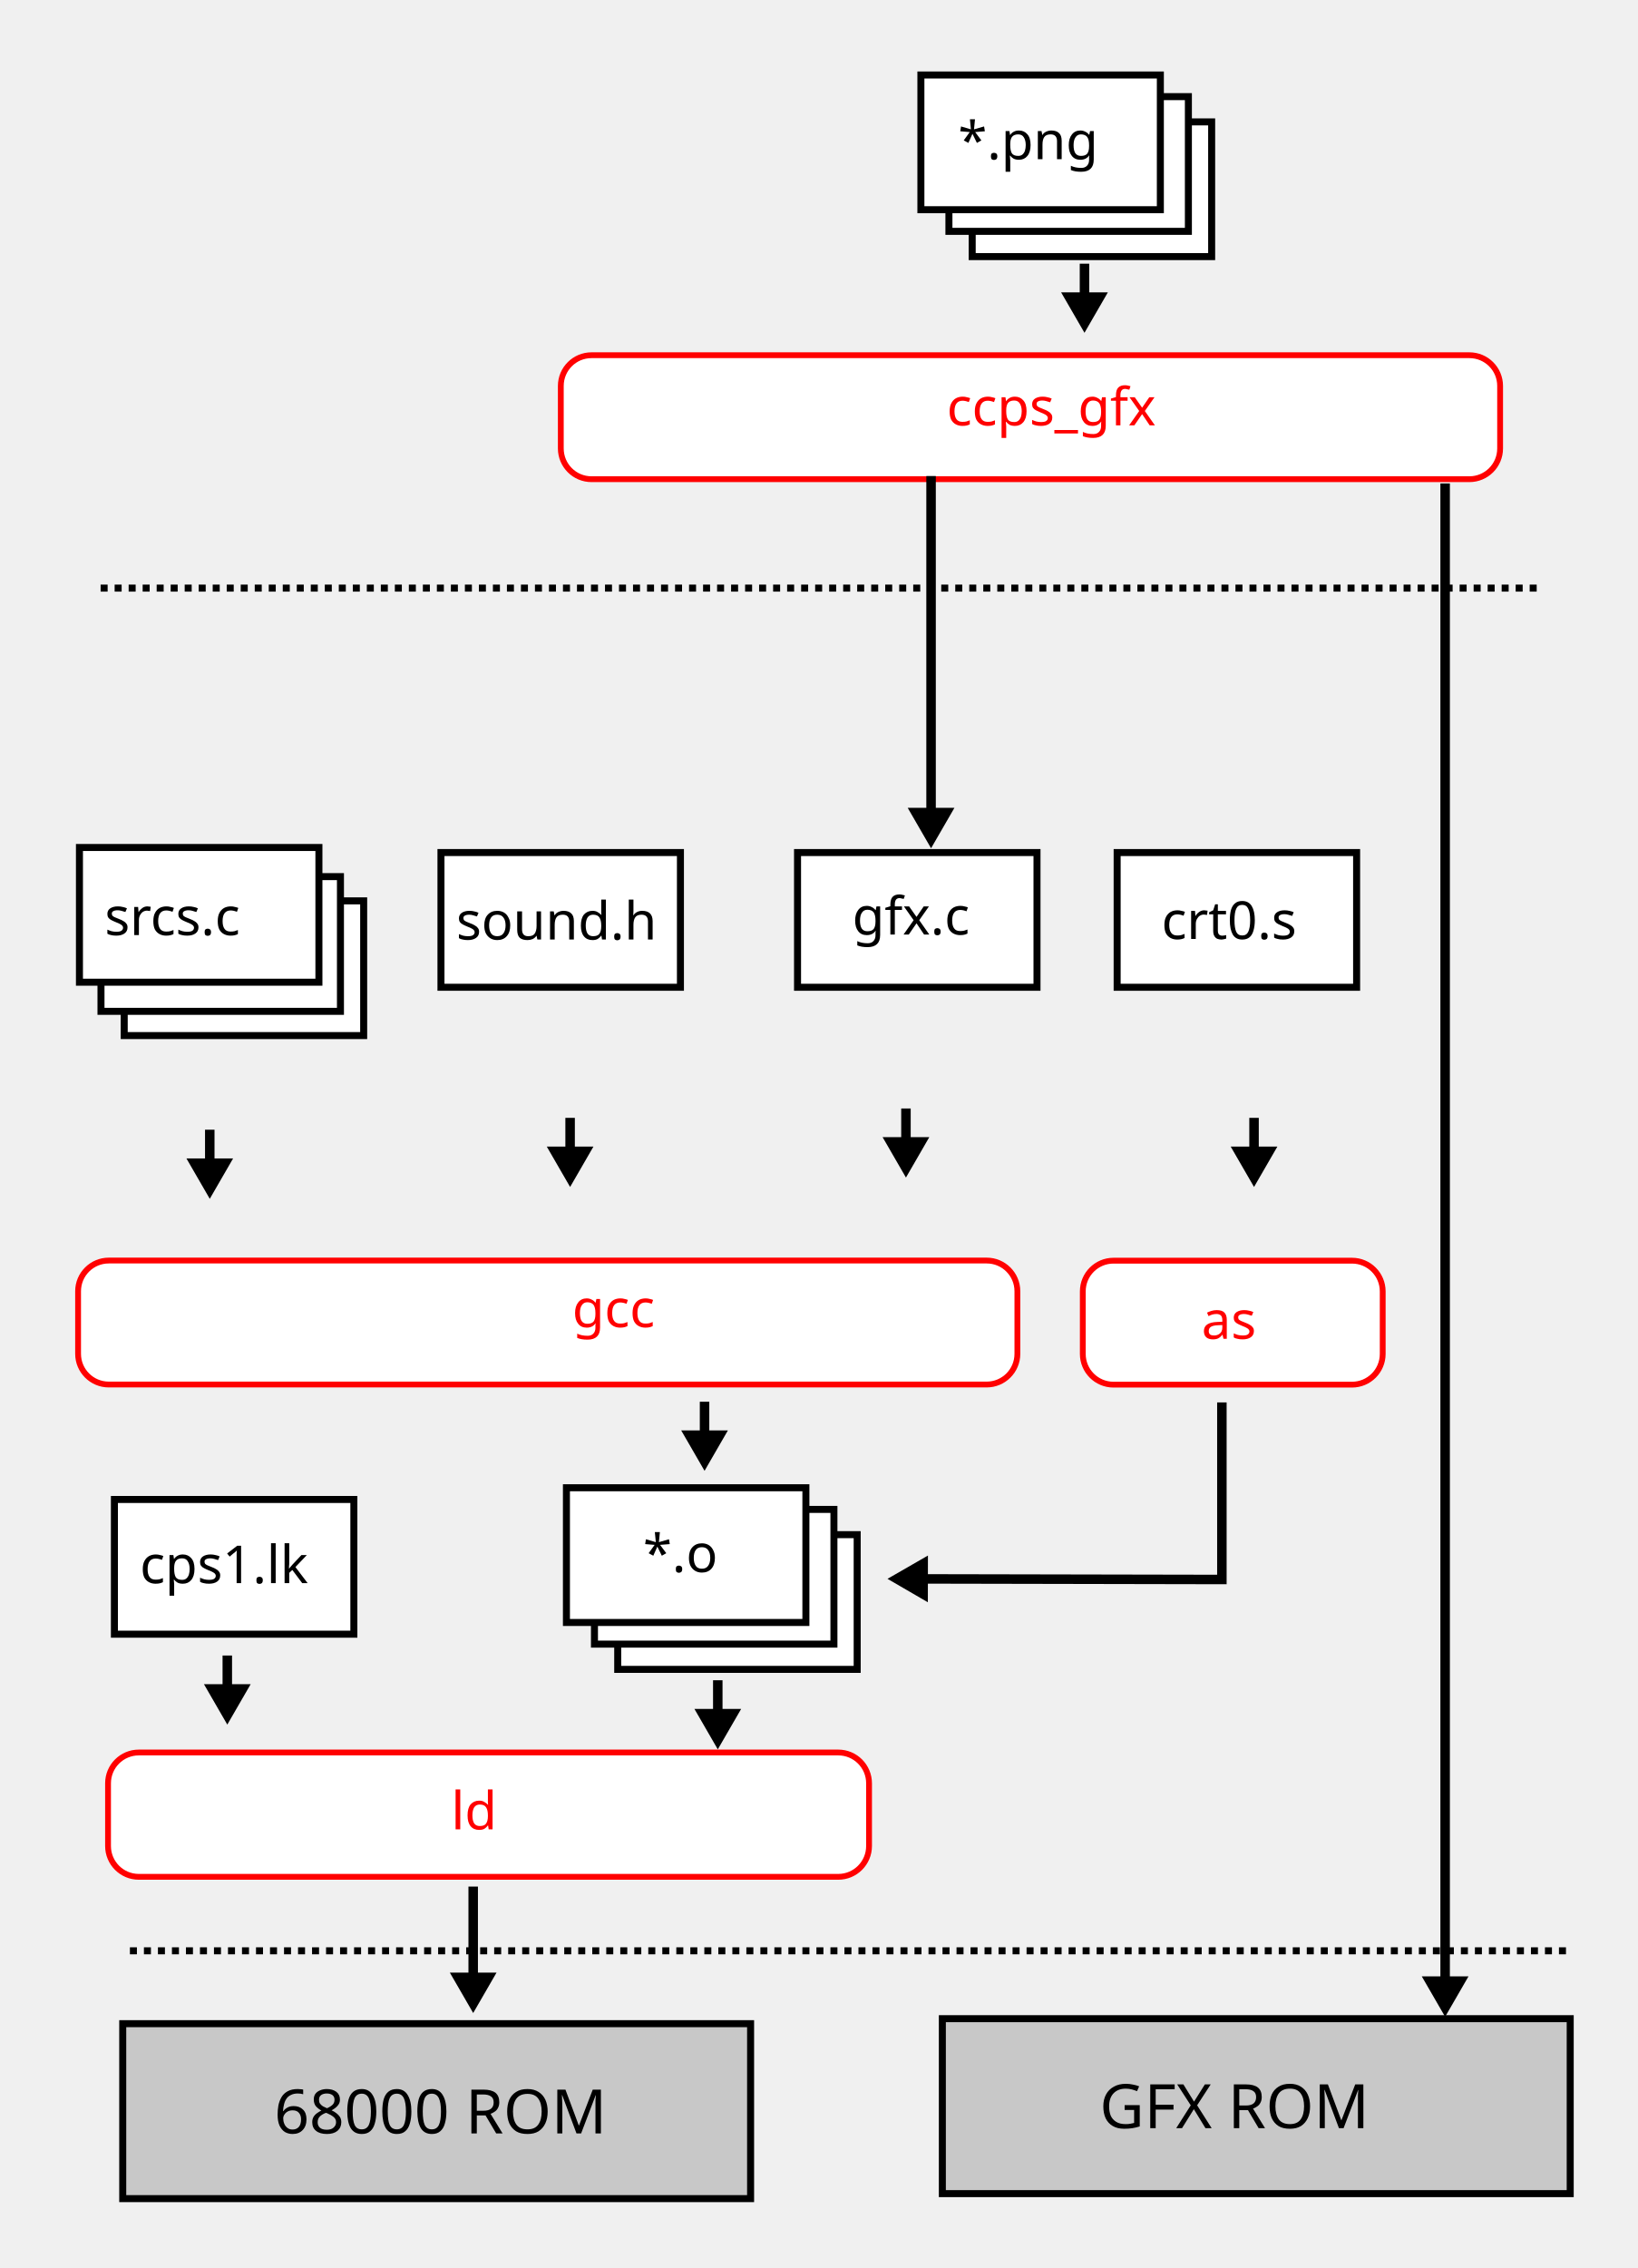
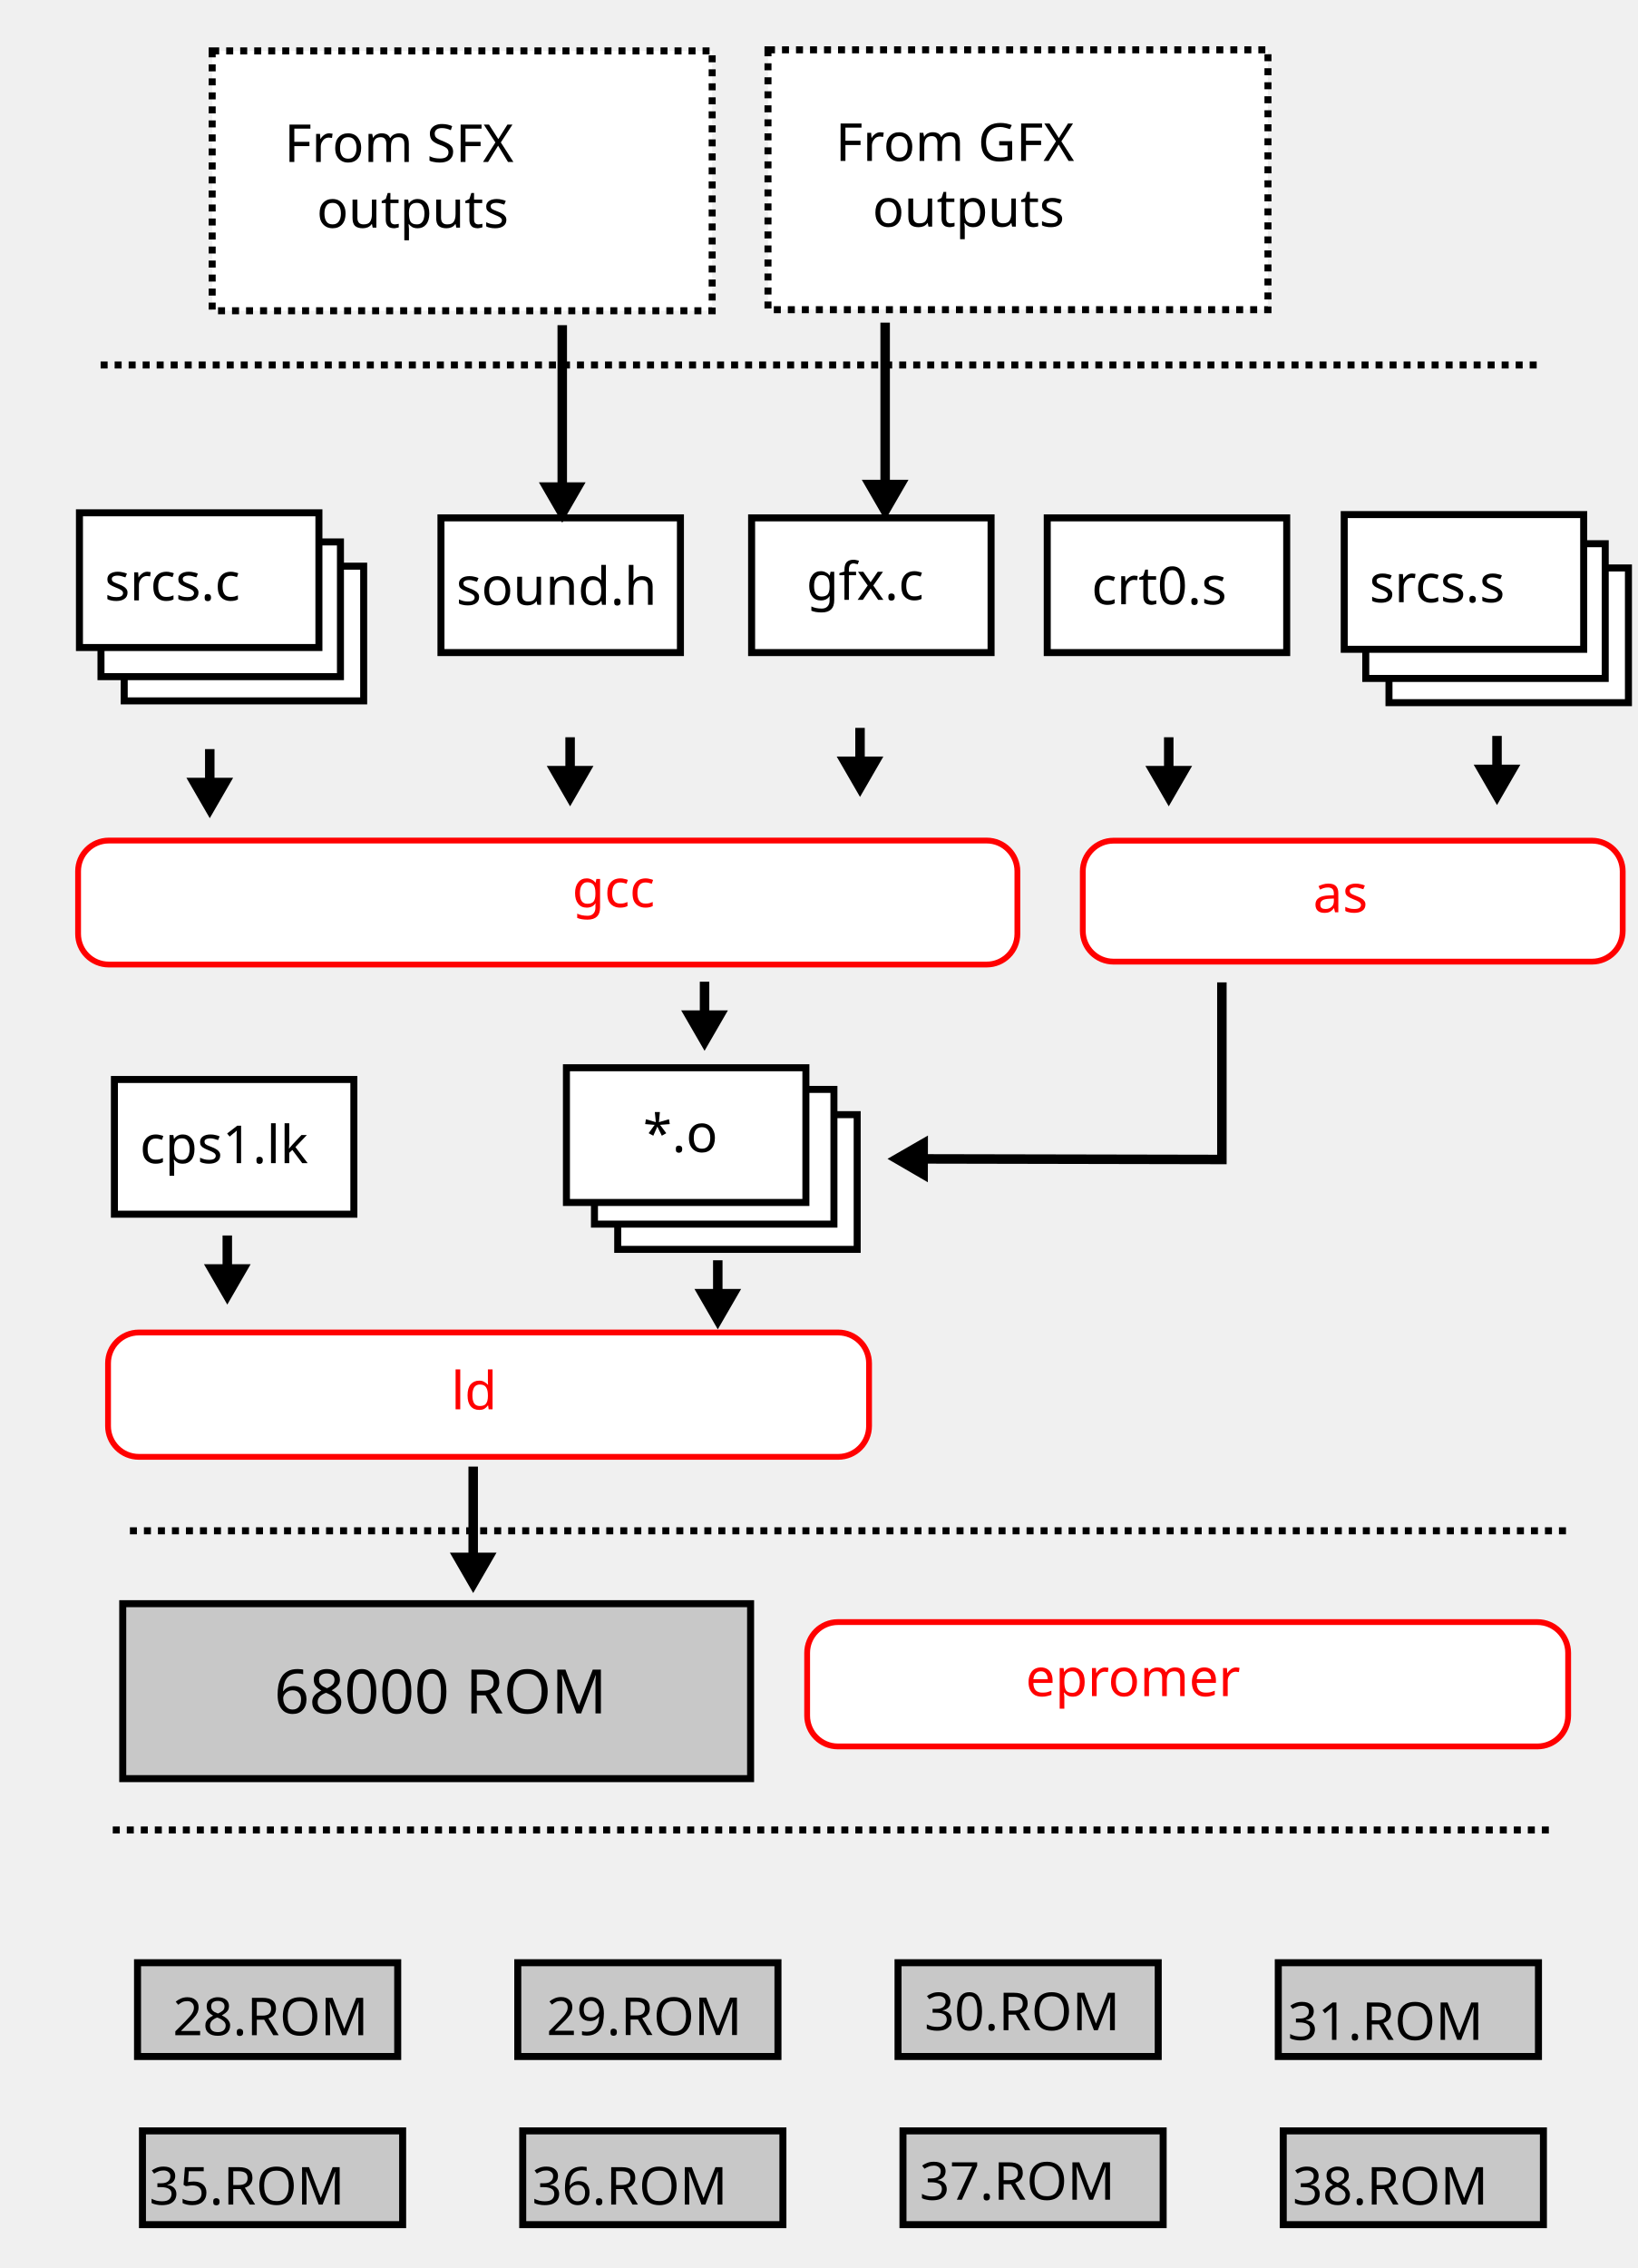
<svg xmlns="http://www.w3.org/2000/svg" width="5.2in" height="7.2in" viewBox="0 0 132.08 182.88" version="1.1" id="svg20255">
  <defs id="defs20252">
    <marker style="overflow:visible" id="TriangleOutM-5-9" refX="0" refY="0" orient="auto">
      <path transform="scale(0.4)" style="fill:context-stroke;fill-rule:evenodd;stroke:context-stroke;stroke-width:1pt" d="M 5.77,0 -2.88,5 V -5 Z" id="path1163-3-22" />
    </marker>
    <marker style="overflow:visible" id="TriangleOutM-5-20" refX="0" refY="0" orient="auto">
      <path transform="scale(0.4)" style="fill:context-stroke;fill-rule:evenodd;stroke:context-stroke;stroke-width:1pt" d="M 5.77,0 -2.88,5 V -5 Z" id="path1163-3-23" />
    </marker>
    <marker style="overflow:visible" id="TriangleOutM-5-8" refX="0" refY="0" orient="auto">
      <path transform="scale(0.4)" style="fill:context-stroke;fill-rule:evenodd;stroke:context-stroke;stroke-width:1pt" d="M 5.77,0 -2.88,5 V -5 Z" id="path1163-3-7" />
    </marker>
    <marker style="overflow:visible" id="TriangleOutM-5-2" refX="0" refY="0" orient="auto">
      <path transform="scale(0.4)" style="fill:context-stroke;fill-rule:evenodd;stroke:context-stroke;stroke-width:1pt" d="M 5.77,0 -2.88,5 V -5 Z" id="path1163-3-6" />
    </marker>
    <marker style="overflow:visible" id="TriangleOutM-5-6-45" refX="0" refY="0" orient="auto">
      <path transform="scale(0.4)" style="fill:context-stroke;fill-rule:evenodd;stroke:context-stroke;stroke-width:1pt" d="M 5.77,0 -2.88,5 V -5 Z" id="path1163-3-0-0" />
    </marker>
    <marker style="overflow:visible" id="TriangleOutM-5-6-4" refX="0" refY="0" orient="auto">
      <path transform="scale(0.4)" style="fill:context-stroke;fill-rule:evenodd;stroke:context-stroke;stroke-width:1pt" d="M 5.77,0 -2.88,5 V -5 Z" id="path1163-3-0-7" />
    </marker>
    <marker style="overflow:visible" id="TriangleOutM-5-6" refX="0" refY="0" orient="auto">
      <path transform="scale(0.4)" style="fill:context-stroke;fill-rule:evenodd;stroke:context-stroke;stroke-width:1pt" d="M 5.77,0 -2.88,5 V -5 Z" id="path1163-3-0" />
    </marker>
    <marker style="overflow:visible" id="TriangleOutM-5-0-6" refX="0" refY="0" orient="auto">
      <path transform="scale(0.4)" style="fill:context-stroke;fill-rule:evenodd;stroke:context-stroke;stroke-width:1pt" d="M 5.77,0 -2.88,5 V -5 Z" id="path1163-3-9-1" />
    </marker>
    <marker style="overflow:visible" id="TriangleOutM-5-0" refX="0" refY="0" orient="auto">
      <path transform="scale(0.4)" style="fill:context-stroke;fill-rule:evenodd;stroke:context-stroke;stroke-width:1pt" d="M 5.77,0 -2.88,5 V -5 Z" id="path1163-3-9" />
    </marker>
    <marker style="overflow:visible" id="TriangleOutM-5-1" refX="0" refY="0" orient="auto">
      <path transform="scale(0.4)" style="fill:context-stroke;fill-rule:evenodd;stroke:context-stroke;stroke-width:1pt" d="M 5.77,0 -2.88,5 V -5 Z" id="path1163-3-2" />
    </marker>
    <marker style="overflow:visible" id="TriangleOutM-5" refX="0" refY="0" orient="auto">
      <path transform="scale(0.4)" style="fill:context-stroke;fill-rule:evenodd;stroke:context-stroke;stroke-width:1pt" d="M 5.77,0 -2.88,5 V -5 Z" id="path1163-3" />
    </marker>
    <marker style="overflow:visible" id="TriangleOutM-3-6" refX="0" refY="0" orient="auto">
      <path transform="scale(0.4)" style="fill:context-stroke;fill-rule:evenodd;stroke:context-stroke;stroke-width:1pt" d="M 5.77,0 -2.88,5 V -5 Z" id="path1163-6-2" />
    </marker>
    <marker style="overflow:visible" id="TriangleInM" refX="0" refY="0" orient="auto">
      <path transform="scale(-0.4)" style="fill:context-stroke;fill-rule:evenodd;stroke:context-stroke;stroke-width:1pt" d="M 5.77,0 -2.88,5 V -5 Z" id="path1154" />
    </marker>
    <marker style="overflow:visible" id="TriangleOutM-3-9" refX="0" refY="0" orient="auto">
      <path transform="scale(0.4)" style="fill:context-stroke;fill-rule:evenodd;stroke:context-stroke;stroke-width:1pt" d="M 5.77,0 -2.88,5 V -5 Z" id="path1163-6-7" />
    </marker>
    <marker style="overflow:visible" id="TriangleOutM-3" refX="0" refY="0" orient="auto">
      <path transform="scale(0.4)" style="fill:context-stroke;fill-rule:evenodd;stroke:context-stroke;stroke-width:1pt" d="M 5.77,0 -2.88,5 V -5 Z" id="path1163-6" />
    </marker>
    <marker style="overflow:visible" id="TriangleOutM" refX="0" refY="0" orient="auto">
      <path transform="scale(0.4)" style="fill:context-stroke;fill-rule:evenodd;stroke:context-stroke;stroke-width:1pt" d="M 5.77,0 -2.88,5 V -5 Z" id="path1163" />
    </marker>
    <marker style="overflow:visible" id="TriangleOutM-5-6-4-1" refX="0" refY="0" orient="auto">
      <path transform="scale(0.4)" style="fill:context-stroke;fill-rule:evenodd;stroke:context-stroke;stroke-width:1pt" d="M 5.77,0 -2.88,5 V -5 Z" id="path1163-3-0-7-1" />
    </marker>
    <marker style="overflow:visible" id="TriangleOutM-5-0-6-6" refX="0" refY="0" orient="auto">
      <path transform="scale(0.4)" style="fill:context-stroke;fill-rule:evenodd;stroke:context-stroke;stroke-width:1pt" d="M 5.77,0 -2.88,5 V -5 Z" id="path1163-3-9-1-9" />
    </marker>
    <marker style="overflow:visible" id="TriangleOutM-5-0-6-6-9" refX="0" refY="0" orient="auto">
      <path transform="scale(0.4)" style="fill:context-stroke;fill-rule:evenodd;stroke:context-stroke;stroke-width:1pt" d="M 5.77,0 -2.88,5 V -5 Z" id="path1163-3-9-1-9-7" />
    </marker>
    <marker style="overflow:visible" id="TriangleOutM-5-2-7" refX="0" refY="0" orient="auto">
      <path transform="scale(0.4)" style="fill:context-stroke;fill-rule:evenodd;stroke:context-stroke;stroke-width:1pt" d="M 5.77,0 -2.88,5 V -5 Z" id="path1163-3-6-1" />
    </marker>
+     <marker style="overflow:visible" id="TriangleOutM-5-0-6-6-3" refX="0" refY="0" orient="auto">
+       <path transform="scale(0.4)" style="fill:context-stroke;fill-rule:evenodd;stroke:context-stroke;stroke-width:1pt" d="M 5.77,0 -2.88,5 V -5 Z" id="path1163-3-9-1-9-6" />
+     </marker>
+     <marker style="overflow:visible" id="TriangleOutM-5-1-6" refX="0" refY="0" orient="auto">
+       <path transform="scale(0.4)" style="fill:context-stroke;fill-rule:evenodd;stroke:context-stroke;stroke-width:1pt" d="M 5.77,0 -2.88,5 V -5 Z" id="path1163-3-2-1" />
+     </marker>
  </defs>
  <g id="layer1">
-     <rect style="fill:#ffffff;fill-opacity:1;stroke:#000000;stroke-width:0.565;stroke-miterlimit:4;stroke-dasharray:none" id="rect20878-7-84" width="19.314" height="10.863" x="78.412" y="9.829" />
-     <rect style="fill:#ffffff;fill-opacity:1;stroke:#000000;stroke-width:0.565;stroke-miterlimit:4;stroke-dasharray:none" id="rect20878-7-8" width="19.314" height="10.863" x="76.535" y="7.792" />
-     <rect style="fill:#ffffff;fill-opacity:1;stroke:#000000;stroke-width:0.565;stroke-miterlimit:4;stroke-dasharray:none" id="rect20878" width="19.314" height="10.863" x="74.274" y="6.047" />
-     <rect style="fill:#ffffff;fill-opacity:1;stroke:#000000;stroke-width:0.565;stroke-miterlimit:4;stroke-dasharray:none" id="rect20878-7-84-3" width="19.314" height="10.863" x="10.018" y="72.641" />
-     <rect style="fill:#ffffff;fill-opacity:1;stroke:#000000;stroke-width:0.565;stroke-miterlimit:4;stroke-dasharray:none" id="rect20878-1" width="19.314" height="10.863" x="8.145" y="70.686" />
-     <rect style="fill:#ffffff;fill-opacity:1;stroke:#000000;stroke-width:0.565;stroke-miterlimit:4;stroke-dasharray:none" id="rect20878-4" width="19.314" height="10.863" x="6.408" y="68.337" />
-     <rect style="fill:#c8c8c8;stroke:#000000;stroke-width:0.565;stroke-miterlimit:4;stroke-dasharray:none" id="rect20878-6" width="50.64" height="14.107" x="9.899" y="163.179" />
-     <rect style="fill:#c8c8c8;stroke:#000000;stroke-width:0.565;stroke-miterlimit:4;stroke-dasharray:none" id="rect20878-6-7" width="50.64" height="14.107" x="76.005" y="162.776" />
-     <path style="fill:none;stroke:#000000;stroke-width:0.565;stroke-linecap:butt;stroke-linejoin:miter;stroke-miterlimit:4;stroke-dasharray:0.565, 0.565;stroke-dashoffset:0;stroke-opacity:1" d="M 10.478,157.303 H 126.807" id="path21149" />
-     <path style="fill:none;stroke:#000000;stroke-width:0.565;stroke-linecap:butt;stroke-linejoin:miter;stroke-miterlimit:4;stroke-dasharray:0.565, 0.565;stroke-dashoffset:0;stroke-opacity:1" d="M 8.116,47.422 H 124.444" id="path21149-6" />
-     <rect style="fill:#ffffff;fill-opacity:1;stroke:#ff0000;stroke-width:0.469;stroke-miterlimit:4;stroke-dasharray:none;stroke-dashoffset:0;stroke-opacity:1" id="rect22162-1" width="75.759" height="9.997" x="6.298" y="101.644" ry="2.476" />
-     <g id="g35054" transform="translate(-137.5,-6.111111)">
-       <rect style="fill:#ffffff;fill-opacity:1;stroke:#ff0000;stroke-width:0.469;stroke-miterlimit:4;stroke-dasharray:none;stroke-dashoffset:0;stroke-opacity:1" id="rect22162-1-0" width="75.759" height="9.997" x="182.732" y="34.754" ry="2.476" />
-     </g>
-     <rect style="fill:#ffffff;fill-opacity:1;stroke:#ff0000;stroke-width:0.469;stroke-miterlimit:4;stroke-dasharray:none;stroke-dashoffset:0;stroke-opacity:1" id="rect22162-1-6" width="24.189" height="9.997" x="87.333" y="101.654" ry="2.476" />
-     <rect style="fill:#ffffff;fill-opacity:1;stroke:#ff0000;stroke-width:0.469;stroke-miterlimit:4;stroke-dasharray:none;stroke-dashoffset:0;stroke-opacity:1" id="rect22162-9" width="61.379" height="10.026" x="8.714" y="141.312" ry="2.483" />
-     <text xml:space="preserve" style="font-size:4.233px;line-height:1.25;font-family:sans-serif;letter-spacing:0px;word-spacing:0px;stroke-width:0.265" x="76.36" y="34.299" id="text67993">
-       <tspan id="tspan67991" style="font-size:4.233px;fill:#ff0000;fill-opacity:1;stroke-width:0.265" x="76.36" y="34.299">ccps_gfx</tspan>
+     <rect style="fill:#c8c8c8;stroke:#000000;stroke-width:0.565;stroke-miterlimit:4;stroke-dasharray:none" id="rect20878-6" width="50.64" height="14.107" x="9.899" y="129.313" />
+     <rect style="fill:#c8c8c8;stroke:#000000;stroke-width:0.565;stroke-miterlimit:4;stroke-dasharray:none" id="rect20878-6-6" width="20.985" height="7.562" x="72.829" y="171.823" />
+     <rect style="fill:#c8c8c8;stroke:#000000;stroke-width:0.565;stroke-miterlimit:4;stroke-dasharray:none" id="rect20878-6-6-2" width="20.985" height="7.562" x="103.499" y="171.823" />
+     <rect style="fill:#c8c8c8;stroke:#000000;stroke-width:0.565;stroke-miterlimit:4;stroke-dasharray:none" id="rect20878-6-6-2-1" width="20.985" height="7.562" x="11.49" y="171.823" />
+     <rect style="fill:#c8c8c8;stroke:#000000;stroke-width:0.565;stroke-miterlimit:4;stroke-dasharray:none" id="rect20878-6-6-6" width="20.985" height="7.562" x="42.16" y="171.823" />
+     <rect style="fill:#c8c8c8;stroke:#000000;stroke-width:0.565;stroke-miterlimit:4;stroke-dasharray:none" id="rect20878-6-6-8" width="20.985" height="7.562" x="72.431" y="158.264" />
+     <rect style="fill:#c8c8c8;stroke:#000000;stroke-width:0.565;stroke-miterlimit:4;stroke-dasharray:none" id="rect20878-6-6-2-7" width="20.985" height="7.562" x="103.1" y="158.264" />
+     <rect style="fill:#c8c8c8;stroke:#000000;stroke-width:0.565;stroke-miterlimit:4;stroke-dasharray:none" id="rect20878-6-6-2-1-9" width="20.985" height="7.562" x="11.092" y="158.264" />
+     <rect style="fill:#c8c8c8;stroke:#000000;stroke-width:0.565;stroke-miterlimit:4;stroke-dasharray:none" id="rect20878-6-6-6-2" width="20.985" height="7.562" x="41.761" y="158.264" />
+     <path style="fill:none;stroke:#000000;stroke-width:0.565;stroke-linecap:butt;stroke-linejoin:miter;stroke-miterlimit:4;stroke-dasharray:0.565, 0.565;stroke-dashoffset:0;stroke-opacity:1" d="M 10.478,123.436 H 126.807" id="path21149" />
+     <path style="fill:none;stroke:#000000;stroke-width:0.565;stroke-linecap:butt;stroke-linejoin:miter;stroke-miterlimit:4;stroke-dasharray:0.565, 0.565;stroke-dashoffset:0;stroke-opacity:1" d="M 9.096,147.561 H 125.425" id="path21149-60" />
+     <path style="fill:none;stroke:#000000;stroke-width:0.565;stroke-linecap:butt;stroke-linejoin:miter;stroke-miterlimit:4;stroke-dasharray:0.565, 0.565;stroke-dashoffset:0;stroke-opacity:1" d="M 8.116,29.431 H 124.444" id="path21149-6" />
+     <rect style="fill:#ffffff;fill-opacity:1;stroke:#ff0000;stroke-width:0.469;stroke-miterlimit:4;stroke-dasharray:none;stroke-dashoffset:0;stroke-opacity:1" id="rect22162-1" width="75.759" height="9.997" x="6.298" y="67.778" ry="2.476" />
+     <rect style="fill:#ffffff;fill-opacity:1;stroke:#ff0000;stroke-width:0.469;stroke-miterlimit:4;stroke-dasharray:none;stroke-dashoffset:0;stroke-opacity:1" id="rect22162-1-6" width="43.545" height="9.753" x="87.333" y="67.788" ry="2.476" />
+     <rect style="fill:#ffffff;fill-opacity:1;stroke:#ff0000;stroke-width:0.469;stroke-miterlimit:4;stroke-dasharray:none;stroke-dashoffset:0;stroke-opacity:1" id="rect22162-9" width="61.379" height="10.026" x="8.714" y="107.446" ry="2.483" />
+     <rect style="fill:#ffffff;fill-opacity:1;stroke:#ff0000;stroke-width:0.469;stroke-miterlimit:4;stroke-dasharray:none;stroke-dashoffset:0;stroke-opacity:1" id="rect22162-9-0" width="61.379" height="10.026" x="65.1" y="130.797" ry="2.483" />
+     <text xml:space="preserve" style="font-size:4.233px;line-height:1.25;font-family:sans-serif;letter-spacing:0px;word-spacing:0px;stroke-width:0.265" x="46.147" y="73.141" id="text67993-5">
+       <tspan id="tspan67991-4" style="font-size:4.233px;fill:#ff0000;fill-opacity:1;stroke-width:0.265" x="46.147" y="73.141">gcc</tspan>
    </text>
-     <text xml:space="preserve" style="font-size:4.233px;line-height:1.25;font-family:sans-serif;letter-spacing:0px;word-spacing:0px;stroke-width:0.265" x="46.147" y="107.008" id="text67993-5">
-       <tspan id="tspan67991-4" style="font-size:4.233px;fill:#ff0000;fill-opacity:1;stroke-width:0.265" x="46.147" y="107.008">gcc</tspan>
+     <text xml:space="preserve" style="font-size:4.233px;line-height:1.25;font-family:sans-serif;letter-spacing:0px;word-spacing:0px;stroke-width:0.265" x="105.91" y="73.561" id="text67993-5-6">
+       <tspan id="tspan67991-4-4" style="font-size:4.233px;fill:#ff0000;fill-opacity:1;stroke-width:0.265" x="105.91" y="73.561">as</tspan>
    </text>
-     <text xml:space="preserve" style="font-size:4.233px;line-height:1.25;font-family:sans-serif;letter-spacing:0px;word-spacing:0px;stroke-width:0.265" x="96.914" y="107.957" id="text67993-5-6">
-       <tspan id="tspan67991-4-4" style="font-size:4.233px;fill:#ff0000;fill-opacity:1;stroke-width:0.265" x="96.914" y="107.957">as</tspan>
+     <text xml:space="preserve" style="font-size:4.233px;line-height:1.25;font-family:sans-serif;letter-spacing:0px;word-spacing:0px;stroke-width:0.265" x="36.385" y="113.64" id="text67993-7">
+       <tspan id="tspan67991-6" style="font-size:4.233px;fill:#ff0000;fill-opacity:1;stroke-width:0.265" x="36.385" y="113.64">ld</tspan>
    </text>
-     <text xml:space="preserve" style="font-size:4.233px;line-height:1.25;font-family:sans-serif;letter-spacing:0px;word-spacing:0px;stroke-width:0.265" x="36.385" y="147.506" id="text67993-7">
-       <tspan id="tspan67991-6" style="font-size:4.233px;fill:#ff0000;fill-opacity:1;stroke-width:0.265" x="36.385" y="147.506">ld</tspan>
+     <text xml:space="preserve" style="font-size:4.233px;line-height:1.25;font-family:sans-serif;letter-spacing:0px;word-spacing:0px;stroke-width:0.265" x="82.723" y="136.765" id="text67993-7-9">
+       <tspan id="tspan67991-6-3" style="font-size:4.233px;fill:#ff0000;fill-opacity:1;stroke-width:0.265" x="82.723" y="136.765">epromer</tspan>
    </text>
-     <g id="g34960" transform="translate(-137.5,-17.22361)">
+     <g id="g34960" transform="translate(-143.138,-44.21113)">
      <rect style="fill:#ffffff;fill-opacity:1;stroke:#000000;stroke-width:0.565;stroke-miterlimit:4;stroke-dasharray:none" id="rect20878-9" width="19.314" height="10.863" x="227.603" y="85.969" />
      <text xml:space="preserve" style="font-size:4.233px;line-height:1.25;font-family:sans-serif;letter-spacing:0px;word-spacing:0px;stroke-width:0.265" x="231.18" y="92.938" id="text67993-56">
        <tspan id="tspan67991-9" style="font-size:4.233px;fill:#000000;fill-opacity:1;stroke-width:0.265" x="231.18" y="92.938">crt0.s</tspan>
      </text>
    </g>
-     <rect style="fill:#ffffff;fill-opacity:1;stroke:#000000;stroke-width:0.565;stroke-miterlimit:4;stroke-dasharray:none" id="rect20878-9-8" width="19.314" height="10.863" x="9.227" y="120.91" />
-     <text xml:space="preserve" style="font-size:4.233px;line-height:1.25;font-family:sans-serif;letter-spacing:0px;word-spacing:0px;stroke-width:0.265" x="11.283" y="127.658" id="text67993-56-4-2-9">
-       <tspan id="tspan67991-9-5-5-2" style="font-size:4.233px;fill:#000000;fill-opacity:1;stroke-width:0.265" x="11.283" y="127.658">cps1.lk</tspan>
+     <rect style="fill:#ffffff;fill-opacity:1;stroke:#000000;stroke-width:0.565;stroke-miterlimit:4;stroke-dasharray:none" id="rect20878-9-8" width="19.314" height="10.863" x="9.227" y="87.044" />
+     <text xml:space="preserve" style="font-size:4.233px;line-height:1.25;font-family:sans-serif;letter-spacing:0px;word-spacing:0px;stroke-width:0.265" x="11.283" y="93.791" id="text67993-56-4-2-9">
+       <tspan id="tspan67991-9-5-5-2" style="font-size:4.233px;fill:#000000;fill-opacity:1;stroke-width:0.265" x="11.283" y="93.791">cps1.lk</tspan>
    </text>
-     <text xml:space="preserve" style="font-size:4.233px;line-height:1.25;font-family:sans-serif;letter-spacing:0px;word-spacing:0px;stroke-width:0.265" x="8.441" y="75.402" id="text67993-56-4-4">
-       <tspan id="tspan67991-9-5-7" style="font-size:4.233px;fill:#000000;fill-opacity:1;stroke-width:0.265" x="8.441" y="75.402">srcs.c</tspan>
+     <text xml:space="preserve" style="font-size:4.233px;line-height:1.25;font-family:sans-serif;letter-spacing:0px;word-spacing:0px;stroke-width:0.265" x="13.937" y="164.109" id="text67993-56-4-2-9-0">
+       <tspan id="tspan67991-9-5-5-2-2" style="font-size:4.233px;fill:#000000;fill-opacity:1;stroke-width:0.265" x="13.937" y="164.109">28.ROM</tspan>
    </text>
-     <text xml:space="preserve" style="font-size:4.233px;line-height:1.25;font-family:sans-serif;letter-spacing:0px;word-spacing:0px;stroke-width:0.265" x="77.277" y="12.839" id="text67993-56-4-4-4">
-       <tspan id="tspan67991-9-5-7-4" style="font-size:4.233px;fill:#000000;fill-opacity:1;stroke-width:0.265" x="77.277" y="12.839">*.png</tspan>
+     <text xml:space="preserve" style="font-size:4.233px;line-height:1.25;font-family:sans-serif;letter-spacing:0px;word-spacing:0px;stroke-width:0.265" x="44.082" y="164.091" id="text67993-56-4-2-9-0-3">
+       <tspan id="tspan67991-9-5-5-2-2-7" style="font-size:4.233px;fill:#000000;fill-opacity:1;stroke-width:0.265" x="44.082" y="164.091">29.ROM</tspan>
    </text>
-     <g id="g34971" transform="translate(-137.5,-2.437281)">
+     <text xml:space="preserve" style="font-size:4.233px;line-height:1.25;font-family:sans-serif;letter-spacing:0px;word-spacing:0px;stroke-width:0.265" x="74.561" y="163.701" id="text67993-56-4-2-9-0-5">
+       <tspan id="tspan67991-9-5-5-2-2-9" style="font-size:4.233px;fill:#000000;fill-opacity:1;stroke-width:0.265" x="74.561" y="163.701">30.ROM</tspan>
+     </text>
+     <text xml:space="preserve" style="font-size:4.233px;line-height:1.25;font-family:sans-serif;letter-spacing:0px;word-spacing:0px;stroke-width:0.265" x="103.867" y="164.482" id="text67993-56-4-2-9-0-2">
+       <tspan id="tspan67991-9-5-5-2-2-2" style="font-size:4.233px;fill:#000000;fill-opacity:1;stroke-width:0.265" x="103.867" y="164.482">31.ROM</tspan>
+     </text>
+     <text xml:space="preserve" style="font-size:4.233px;line-height:1.25;font-family:sans-serif;letter-spacing:0px;word-spacing:0px;stroke-width:0.265" x="12.041" y="177.767" id="text67993-56-4-2-9-0-8">
+       <tspan id="tspan67991-9-5-5-2-2-97" style="font-size:4.233px;fill:#000000;fill-opacity:1;stroke-width:0.265" x="12.041" y="177.767">35.ROM</tspan>
+     </text>
+     <text xml:space="preserve" style="font-size:4.233px;line-height:1.25;font-family:sans-serif;letter-spacing:0px;word-spacing:0px;stroke-width:0.265" x="42.91" y="177.767" id="text67993-56-4-2-9-0-36">
+       <tspan id="tspan67991-9-5-5-2-2-1" style="font-size:4.233px;fill:#000000;fill-opacity:1;stroke-width:0.265" x="42.91" y="177.767">36.ROM</tspan>
+     </text>
+     <text xml:space="preserve" style="font-size:4.233px;line-height:1.25;font-family:sans-serif;letter-spacing:0px;word-spacing:0px;stroke-width:0.265" x="74.17" y="177.377" id="text67993-56-4-2-9-0-29">
+       <tspan id="tspan67991-9-5-5-2-2-3" style="font-size:4.233px;fill:#000000;fill-opacity:1;stroke-width:0.265" x="74.17" y="177.377">37.ROM</tspan>
+     </text>
+     <text xml:space="preserve" style="font-size:4.233px;line-height:1.25;font-family:sans-serif;letter-spacing:0px;word-spacing:0px;stroke-width:0.265" x="104.257" y="177.767" id="text67993-56-4-2-9-0-1">
+       <tspan id="tspan67991-9-5-5-2-2-94" style="font-size:4.233px;fill:#000000;fill-opacity:1;stroke-width:0.265" x="104.257" y="177.767">38.ROM</tspan>
+     </text>
+     <g id="g27931">
+       <rect style="fill:#ffffff;fill-opacity:1;stroke:#000000;stroke-width:0.565;stroke-miterlimit:4;stroke-dasharray:none" id="rect20878-7-84-3" width="19.314" height="10.863" x="10.018" y="45.653" />
+       <rect style="fill:#ffffff;fill-opacity:1;stroke:#000000;stroke-width:0.565;stroke-miterlimit:4;stroke-dasharray:none" id="rect20878-1" width="19.314" height="10.863" x="8.145" y="43.699" />
+       <rect style="fill:#ffffff;fill-opacity:1;stroke:#000000;stroke-width:0.565;stroke-miterlimit:4;stroke-dasharray:none" id="rect20878-4" width="19.314" height="10.863" x="6.408" y="41.35" />
+       <text xml:space="preserve" style="font-size:4.233px;line-height:1.25;font-family:sans-serif;letter-spacing:0px;word-spacing:0px;stroke-width:0.265" x="8.441" y="48.414" id="text67993-56-4-4">
+         <tspan id="tspan67991-9-5-7" style="font-size:4.233px;fill:#000000;fill-opacity:1;stroke-width:0.265" x="8.441" y="48.414">srcs.c</tspan>
+       </text>
+     </g>
+     <g id="g27931-7" transform="translate(102.0099,0.1437303)">
+       <rect style="fill:#ffffff;fill-opacity:1;stroke:#000000;stroke-width:0.565;stroke-miterlimit:4;stroke-dasharray:none" id="rect20878-7-84-3-8" width="19.314" height="10.863" x="10.018" y="45.653" />
+       <rect style="fill:#ffffff;fill-opacity:1;stroke:#000000;stroke-width:0.565;stroke-miterlimit:4;stroke-dasharray:none" id="rect20878-1-4" width="19.314" height="10.863" x="8.145" y="43.699" />
+       <rect style="fill:#ffffff;fill-opacity:1;stroke:#000000;stroke-width:0.565;stroke-miterlimit:4;stroke-dasharray:none" id="rect20878-4-5" width="19.314" height="10.863" x="6.408" y="41.35" />
+       <text xml:space="preserve" style="font-size:4.233px;line-height:1.25;font-family:sans-serif;letter-spacing:0px;word-spacing:0px;stroke-width:0.265" x="8.441" y="48.414" id="text67993-56-4-4-0">
+         <tspan id="tspan67991-9-5-7-3" style="font-size:4.233px;fill:#000000;fill-opacity:1;stroke-width:0.265" x="8.441" y="48.414">srcs.s</tspan>
+       </text>
+     </g>
+     <g id="g34971" transform="translate(-137.5,-29.42479)">
      <g id="g17762" transform="translate(-28.72222,22.22501)">
        <rect style="fill:#ffffff;fill-opacity:1;stroke:#000000;stroke-width:0.565;stroke-miterlimit:4;stroke-dasharray:none" id="rect20878-95" width="19.314" height="10.863" x="201.788" y="48.957" />
        <text xml:space="preserve" style="font-size:4.233px;line-height:1.25;font-family:sans-serif;letter-spacing:0px;word-spacing:0px;stroke-width:0.265" x="203.019" y="55.965" id="text67993-56-4-4-4-7">
          <tspan id="tspan67991-9-5-7-4-61" style="font-size:4.233px;fill:#000000;fill-opacity:1;stroke-width:0.265" x="203.019" y="55.965">sound.h</tspan>
        </text>
      </g>
    </g>
-     <rect style="fill:#ffffff;fill-opacity:1;stroke:#000000;stroke-width:0.565;stroke-miterlimit:4;stroke-dasharray:none" id="rect20878-7-84-4" width="19.314" height="10.863" x="49.822" y="123.747" />
-     <rect style="fill:#ffffff;fill-opacity:1;stroke:#000000;stroke-width:0.565;stroke-miterlimit:4;stroke-dasharray:none" id="rect20878-7-8-9" width="19.314" height="10.863" x="47.946" y="121.711" />
-     <rect style="fill:#ffffff;fill-opacity:1;stroke:#000000;stroke-width:0.565;stroke-miterlimit:4;stroke-dasharray:none" id="rect20878-2" width="19.314" height="10.863" x="45.685" y="119.965" />
-     <text xml:space="preserve" style="font-size:4.233px;line-height:1.25;font-family:sans-serif;letter-spacing:0px;word-spacing:0px;stroke-width:0.265" x="51.863" y="126.757" id="text67993-56-4-4-4-0">
-       <tspan id="tspan67991-9-5-7-4-6" style="font-size:4.233px;fill:#000000;fill-opacity:1;stroke-width:0.265" x="51.863" y="126.757">*.o</tspan>
+     <rect style="fill:#ffffff;fill-opacity:1;stroke:#000000;stroke-width:0.565;stroke-miterlimit:4;stroke-dasharray:none" id="rect20878-7-84-4" width="19.314" height="10.863" x="49.822" y="89.88" />
+     <rect style="fill:#ffffff;fill-opacity:1;stroke:#000000;stroke-width:0.565;stroke-miterlimit:4;stroke-dasharray:none" id="rect20878-7-8-9" width="19.314" height="10.863" x="47.946" y="87.844" />
+     <rect style="fill:#ffffff;fill-opacity:1;stroke:#000000;stroke-width:0.565;stroke-miterlimit:4;stroke-dasharray:none" id="rect20878-2" width="19.314" height="10.863" x="45.685" y="86.098" />
+     <text xml:space="preserve" style="font-size:4.233px;line-height:1.25;font-family:sans-serif;letter-spacing:0px;word-spacing:0px;stroke-width:0.265" x="51.863" y="92.89" id="text67993-56-4-4-4-0">
+       <tspan id="tspan67991-9-5-7-4-6" style="font-size:4.233px;fill:#000000;fill-opacity:1;stroke-width:0.265" x="51.863" y="92.89">*.o</tspan>
    </text>
-     <text xml:space="preserve" style="font-size:4.939px;line-height:1.25;font-family:sans-serif;letter-spacing:0px;word-spacing:0px;stroke-width:0.265" x="88.691" y="171.606" id="text104888-3">
-       <tspan id="tspan104886-0" style="font-size:4.939px;stroke-width:0.265" x="88.691" y="171.606">GFX ROM</tspan>
+     <text xml:space="preserve" style="font-size:4.939px;line-height:1.25;font-family:sans-serif;letter-spacing:0px;word-spacing:0px;stroke-width:0.265" x="22.125" y="138.161" id="text104888-7">
+       <tspan id="tspan104886-8" style="font-size:4.939px;stroke-width:0.265" x="22.125" y="138.161">68000 ROM</tspan>
    </text>
-     <text xml:space="preserve" style="font-size:4.939px;line-height:1.25;font-family:sans-serif;letter-spacing:0px;word-spacing:0px;stroke-width:0.265" x="22.125" y="172.028" id="text104888-7">
-       <tspan id="tspan104886-8" style="font-size:4.939px;stroke-width:0.265" x="22.125" y="172.028">68000 ROM</tspan>
-     </text>
-     <path style="fill:none;stroke:#000000;stroke-width:0.765;stroke-linecap:butt;stroke-linejoin:miter;stroke-miterlimit:4;stroke-dasharray:none;stroke-opacity:1;marker-end:url(#TriangleOutM)" d="m 87.469,21.264 c 0,3.398 0,3.398 0,3.398" id="path1016" />
-     <path style="fill:none;stroke:#000000;stroke-width:0.765;stroke-linecap:butt;stroke-linejoin:miter;stroke-miterlimit:4;stroke-dasharray:none;stroke-opacity:1;marker-start:url(#TriangleInM)" d="m 73.754,127.313 24.797,0.049 V 113.082" id="path1016-7-3-1" />
-     <path style="fill:none;stroke:#000000;stroke-width:0.765;stroke-linecap:butt;stroke-linejoin:miter;stroke-miterlimit:4;stroke-dasharray:none;stroke-opacity:1;marker-end:url(#TriangleOutM-3-6)" d="M 116.557,38.983 V 160.451" id="path1016-7-9" />
-     <path style="fill:none;stroke:#000000;stroke-width:0.765;stroke-linecap:butt;stroke-linejoin:miter;stroke-miterlimit:4;stroke-dasharray:none;stroke-opacity:1;marker-end:url(#TriangleOutM-5-1)" d="m 101.144,90.14 c 0,3.398 0,3.398 0,3.398" id="path1016-5-7" />
-     <path style="fill:none;stroke:#000000;stroke-width:0.765;stroke-linecap:butt;stroke-linejoin:miter;stroke-miterlimit:4;stroke-dasharray:none;stroke-opacity:1;marker-end:url(#TriangleOutM-5-0)" d="m 73.069,89.381 c 0,3.398 0,3.398 0,3.398" id="path1016-5-3" />
-     <g id="g34965" transform="translate(-137.5,-1.713758)">
+     <path style="fill:none;stroke:#000000;stroke-width:0.765;stroke-linecap:butt;stroke-linejoin:miter;stroke-miterlimit:4;stroke-dasharray:none;stroke-opacity:1;marker-start:url(#TriangleInM)" d="m 73.754,93.446 24.797,0.049 V 79.216" id="path1016-7-3-1" />
+     <path style="fill:none;stroke:#000000;stroke-width:0.765;stroke-linecap:butt;stroke-linejoin:miter;stroke-miterlimit:4;stroke-dasharray:none;stroke-opacity:1;marker-end:url(#TriangleOutM-5-1)" d="m 94.265,59.448 c 0,3.398 0,3.398 0,3.398" id="path1016-5-7" />
+     <path style="fill:none;stroke:#000000;stroke-width:0.765;stroke-linecap:butt;stroke-linejoin:miter;stroke-miterlimit:4;stroke-dasharray:none;stroke-opacity:1;marker-end:url(#TriangleOutM-5-1-6)" d="m 120.741,59.343 c 0,3.398 0,3.398 0,3.398" id="path1016-5-7-0" />
+     <path style="fill:none;stroke:#000000;stroke-width:0.765;stroke-linecap:butt;stroke-linejoin:miter;stroke-miterlimit:4;stroke-dasharray:none;stroke-opacity:1;marker-end:url(#TriangleOutM-5-0)" d="m 69.365,58.69 c 0,3.398 0,3.398 0,3.398" id="path1016-5-3" />
+     <g id="g34965" transform="translate(-141.2042,-28.70127)">
      <rect style="fill:#ffffff;fill-opacity:1;stroke:#000000;stroke-width:0.565;stroke-miterlimit:4;stroke-dasharray:none" id="rect20878-612-4" width="19.314" height="10.863" x="201.825" y="70.459" />
      <text xml:space="preserve" style="font-size:4.233px;line-height:1.25;font-family:sans-serif;letter-spacing:0px;word-spacing:0px;stroke-width:0.265" x="206.24" y="77.072" id="text67993-56-4-2-4">
        <tspan id="tspan67991-9-5-5-4" style="font-size:4.233px;fill:#000000;fill-opacity:1;stroke-width:0.265" x="206.24" y="77.072">gfx.c</tspan>
      </text>
    </g>
-     <path style="fill:none;stroke:#000000;stroke-width:0.765;stroke-linecap:butt;stroke-linejoin:miter;stroke-miterlimit:4;stroke-dasharray:none;stroke-opacity:1;marker-end:url(#TriangleOutM-5-0-6-6)" d="M 75.095,38.384 V 66.227" id="path1016-5-3-2-2" />
-     <path style="fill:none;stroke:#000000;stroke-width:0.765;stroke-linecap:butt;stroke-linejoin:miter;stroke-miterlimit:4;stroke-dasharray:none;stroke-opacity:1;marker-end:url(#TriangleOutM-5-6)" d="m 45.982,90.14 c 0,3.398 0,3.398 0,3.398" id="path1016-5-6" />
-     <path style="fill:none;stroke:#000000;stroke-width:0.765;stroke-linecap:butt;stroke-linejoin:miter;stroke-miterlimit:4;stroke-dasharray:none;stroke-opacity:1;marker-end:url(#TriangleOutM-5-2)" d="m 16.919,91.096 c 0,3.398 0,3.398 0,3.398" id="path1016-5-1" />
-     <path style="fill:none;stroke:#000000;stroke-width:0.765;stroke-linecap:butt;stroke-linejoin:miter;stroke-miterlimit:4;stroke-dasharray:none;stroke-opacity:1;marker-end:url(#TriangleOutM-5-2-7)" d="m 18.333,133.492 c 0,3.398 0,3.398 0,3.398" id="path1016-5-1-2" />
-     <path style="fill:none;stroke:#000000;stroke-width:0.765;stroke-linecap:butt;stroke-linejoin:miter;stroke-miterlimit:4;stroke-dasharray:none;stroke-opacity:1;marker-end:url(#TriangleOutM-5-8)" d="m 57.893,135.488 c 0,3.398 0,3.398 0,3.398" id="path1016-5-9" />
-     <path style="fill:none;stroke:#000000;stroke-width:0.765;stroke-linecap:butt;stroke-linejoin:miter;stroke-miterlimit:4;stroke-dasharray:none;stroke-opacity:1;marker-end:url(#TriangleOutM-5-20)" d="m 56.825,113.028 c 0,3.398 0,3.398 0,3.398" id="path1016-5-75" />
-     <path style="fill:none;stroke:#000000;stroke-width:0.765;stroke-linecap:butt;stroke-linejoin:miter;stroke-miterlimit:4;stroke-dasharray:none;stroke-opacity:1;marker-end:url(#TriangleOutM-5-9)" d="m 38.165,152.124 v 8.022" id="path1016-5-8" />
+     <g id="g5234" transform="translate(-14.80866,-5.790112)">
+       <rect style="fill:#ffffff;fill-opacity:1;stroke:#000000;stroke-width:0.565;stroke-miterlimit:4;stroke-dasharray:0.565, 0.565;stroke-dashoffset:0" id="rect20878-612-4-3" width="40.326" height="20.954" x="76.75" y="9.808" />
+       <text xml:space="preserve" style="font-size:4.233px;line-height:1.25;font-family:sans-serif;text-align:center;letter-spacing:0px;word-spacing:0px;text-anchor:middle;stroke-width:0.265" x="96.771" y="18.769" id="text67993-56-4-2-4-5">
+         <tspan id="tspan67991-9-5-5-4-6" style="font-size:4.233px;text-align:center;text-anchor:middle;fill:#000000;fill-opacity:1;stroke-width:0.265" x="96.771" y="18.769">From GFX</tspan>
+         <tspan style="font-size:4.233px;text-align:center;text-anchor:middle;fill:#000000;fill-opacity:1;stroke-width:0.265" x="96.771" y="24.061" id="tspan3330">outputs</tspan>
+       </text>
+     </g>
+     <g id="g5234-2" transform="translate(-59.63633,-5.703873)">
+       <rect style="fill:#ffffff;fill-opacity:1;stroke:#000000;stroke-width:0.565;stroke-miterlimit:4;stroke-dasharray:0.565, 0.565;stroke-dashoffset:0" id="rect20878-612-4-3-9" width="40.326" height="20.954" x="76.75" y="9.808" />
+       <text xml:space="preserve" style="font-size:4.233px;line-height:1.25;font-family:sans-serif;text-align:center;letter-spacing:0px;word-spacing:0px;text-anchor:middle;stroke-width:0.265" x="96.771" y="18.769" id="text67993-56-4-2-4-5-1">
+         <tspan id="tspan67991-9-5-5-4-6-2" style="font-size:4.233px;text-align:center;text-anchor:middle;fill:#000000;fill-opacity:1;stroke-width:0.265" x="96.771" y="18.769">From SFX</tspan>
+         <tspan style="font-size:4.233px;text-align:center;text-anchor:middle;fill:#000000;fill-opacity:1;stroke-width:0.265" x="96.771" y="24.061" id="tspan3330-7">outputs</tspan>
+       </text>
+     </g>
+     <path style="fill:none;stroke:#000000;stroke-width:0.765;stroke-linecap:butt;stroke-linejoin:miter;stroke-miterlimit:4;stroke-dasharray:none;stroke-opacity:1;marker-end:url(#TriangleOutM-5-0-6-6)" d="M 71.391,26.016 V 39.773" id="path1016-5-3-2-2" />
+     <path style="fill:none;stroke:#000000;stroke-width:0.765;stroke-linecap:butt;stroke-linejoin:miter;stroke-miterlimit:4;stroke-dasharray:none;stroke-opacity:1;marker-end:url(#TriangleOutM-5-0-6-6-3)" d="m 45.348,26.22 0,13.757" id="path1016-5-3-2-2-7" />
+     <path style="fill:none;stroke:#000000;stroke-width:0.765;stroke-linecap:butt;stroke-linejoin:miter;stroke-miterlimit:4;stroke-dasharray:none;stroke-opacity:1;marker-end:url(#TriangleOutM-5-6)" d="m 45.982,59.448 c 0,3.398 0,3.398 0,3.398" id="path1016-5-6" />
+     <path style="fill:none;stroke:#000000;stroke-width:0.765;stroke-linecap:butt;stroke-linejoin:miter;stroke-miterlimit:4;stroke-dasharray:none;stroke-opacity:1;marker-end:url(#TriangleOutM-5-2)" d="m 16.919,60.405 c 0,3.398 0,3.398 0,3.398" id="path1016-5-1" />
+     <path style="fill:none;stroke:#000000;stroke-width:0.765;stroke-linecap:butt;stroke-linejoin:miter;stroke-miterlimit:4;stroke-dasharray:none;stroke-opacity:1;marker-end:url(#TriangleOutM-5-2-7)" d="m 18.333,99.625 c 0,3.398 0,3.398 0,3.398" id="path1016-5-1-2" />
+     <path style="fill:none;stroke:#000000;stroke-width:0.765;stroke-linecap:butt;stroke-linejoin:miter;stroke-miterlimit:4;stroke-dasharray:none;stroke-opacity:1;marker-end:url(#TriangleOutM-5-8)" d="m 57.893,101.621 c 0,3.398 0,3.398 0,3.398" id="path1016-5-9" />
+     <path style="fill:none;stroke:#000000;stroke-width:0.765;stroke-linecap:butt;stroke-linejoin:miter;stroke-miterlimit:4;stroke-dasharray:none;stroke-opacity:1;marker-end:url(#TriangleOutM-5-20)" d="m 56.825,79.161 c 0,3.398 0,3.398 0,3.398" id="path1016-5-75" />
+     <path style="fill:none;stroke:#000000;stroke-width:0.765;stroke-linecap:butt;stroke-linejoin:miter;stroke-miterlimit:4;stroke-dasharray:none;stroke-opacity:1;marker-end:url(#TriangleOutM-5-9)" d="m 38.165,118.258 v 8.022" id="path1016-5-8" />
  </g>
</svg>
